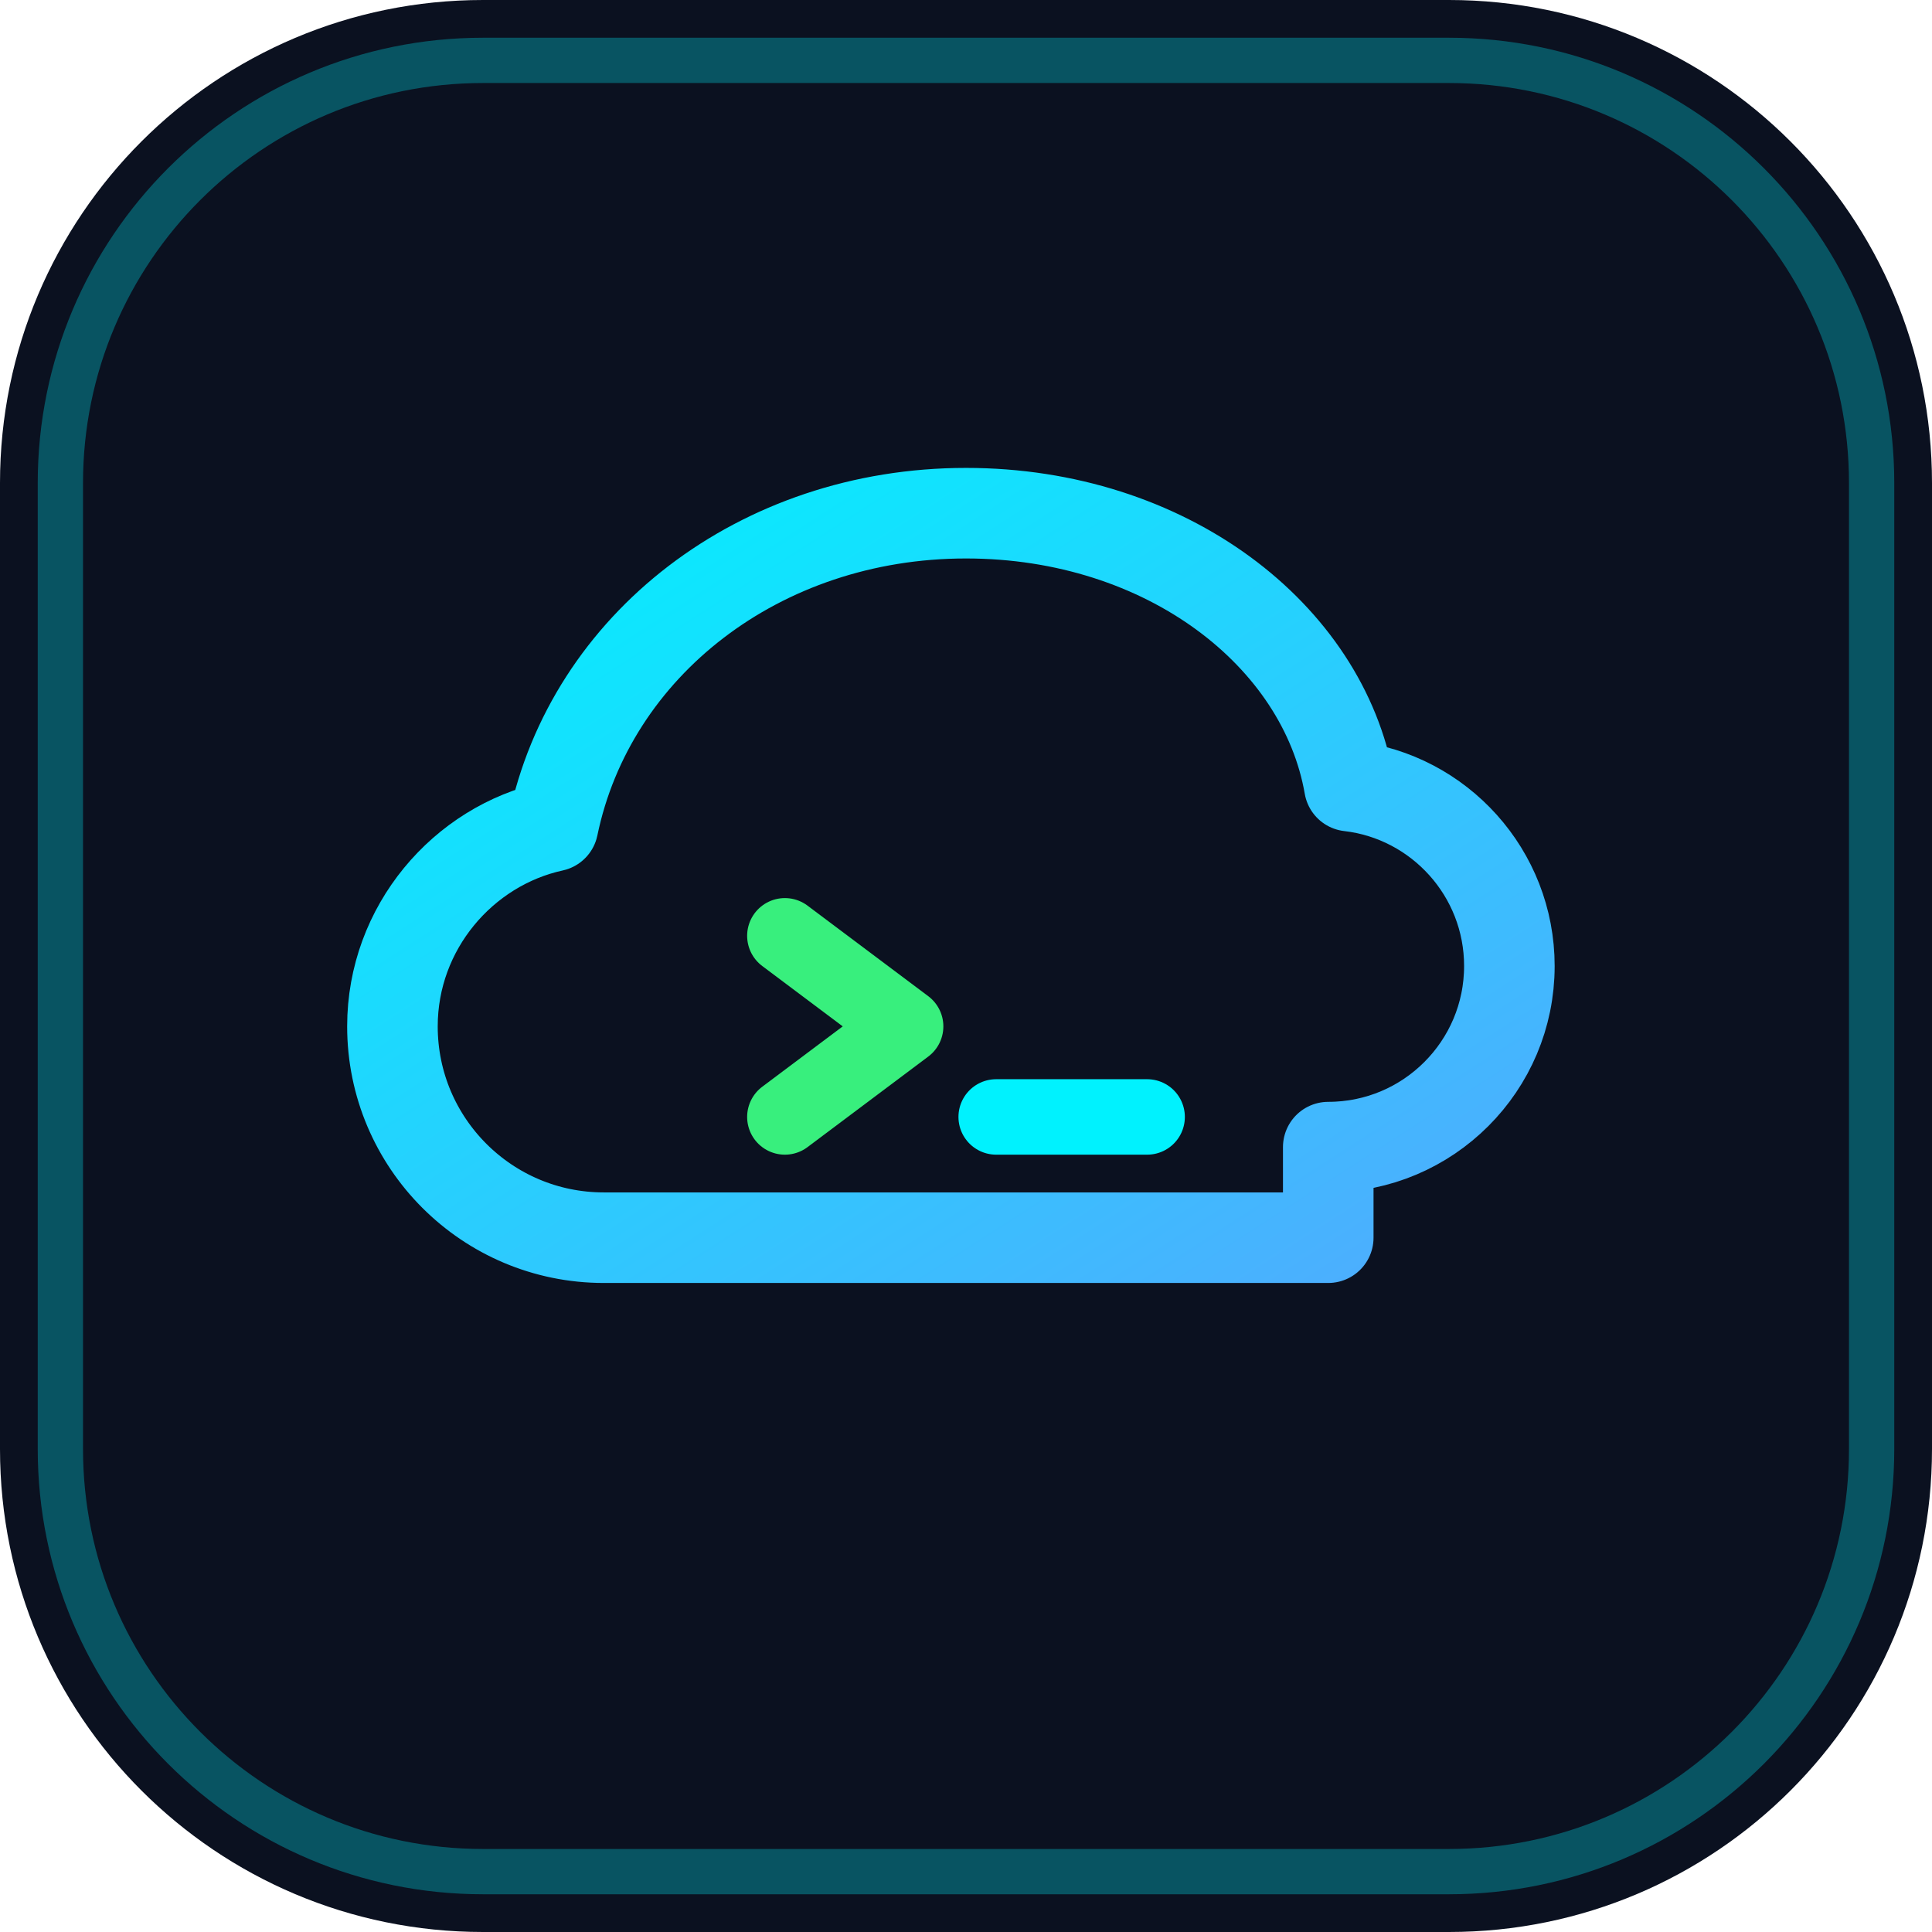
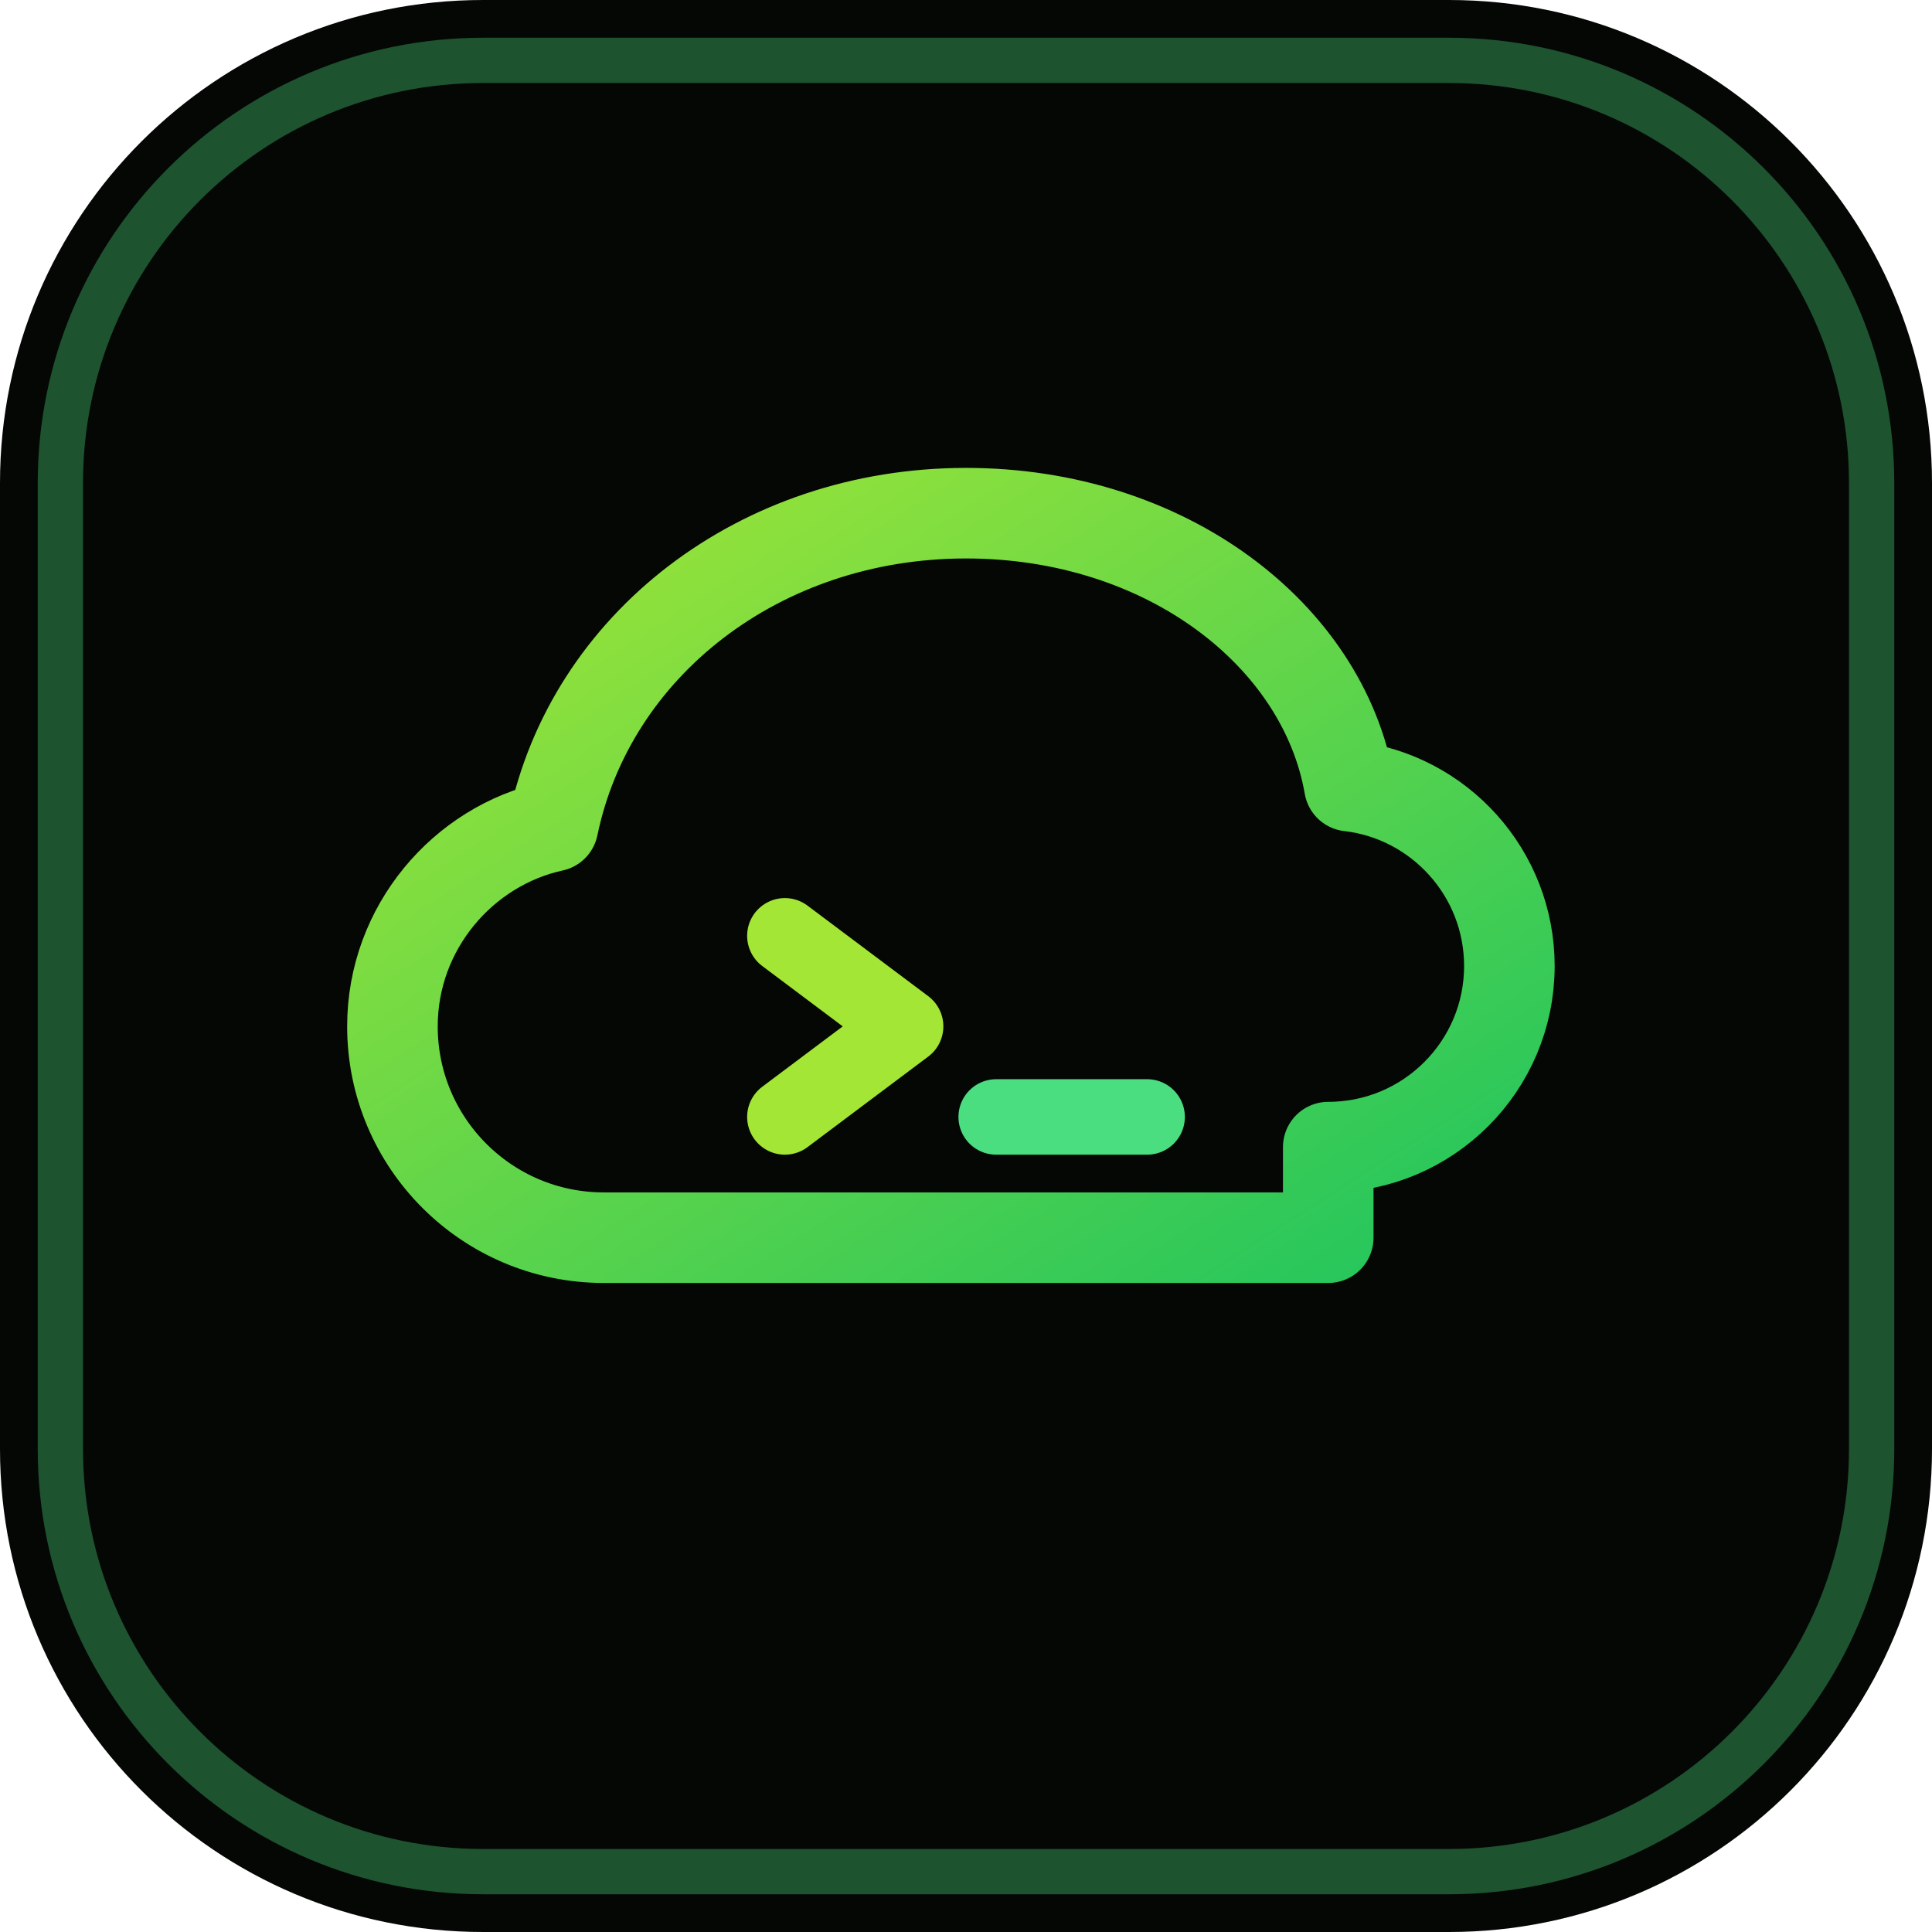
<svg xmlns="http://www.w3.org/2000/svg" viewBox="0 0 64 64" fill="none">
  <defs>
    <linearGradient id="cloudGrad" x1="0%" y1="0%" x2="100%" y2="100%">
-       <stop offset="0%" stop-color="#00f2fe" />
-       <stop offset="100%" stop-color="#4facfe" />
+       <stop offset="0%" stop-color="#a3e635" />
+       <stop offset="100%" stop-color="#22c55e" />
    </linearGradient>
    <linearGradient id="glow" x1="0%" y1="0%" x2="100%" y2="100%">
-       <stop offset="0%" stop-color="#38ef7d" />
-       <stop offset="100%" stop-color="#11998e" />
+       <stop offset="0%" stop-color="#4ade80" />
+       <stop offset="100%" stop-color="#10b981" />
    </linearGradient>
  </defs>
-   <rect width="64" height="64" rx="16" fill="#0b1120" />
-   <rect x="2" y="2" width="60" height="60" rx="14" stroke="#00f2fe" stroke-opacity="0.3" stroke-width="1.5" />
+   <rect width="64" height="64" rx="16" fill="#050705" />
+   <rect x="2" y="2" width="60" height="60" rx="14" stroke="#4ade80" stroke-opacity="0.35" stroke-width="1.5" />
  <path d="M44 38c3.314 0 6-2.686 6-6 0-3.08-2.324-5.617-5.3-5.96C43.834 21.05 38.647 17 32 17c-6.84 0-12.44 4.38-13.68 10.37C15.34 28.02 13 30.73 13 34c0 3.866 3.134 7 7 7h24z" stroke="url(#cloudGrad)" stroke-width="3" stroke-linecap="round" stroke-linejoin="round" fill="none" />
-   <path d="M26 31l4 3-4 3" stroke="#38ef7d" stroke-width="2.5" stroke-linecap="round" stroke-linejoin="round" />
-   <line x1="33" y1="37" x2="38" y2="37" stroke="#00f2fe" stroke-width="2.5" stroke-linecap="round" />
+   <path d="M26 31l4 3-4 3" stroke="#a3e635" stroke-width="2.5" stroke-linecap="round" stroke-linejoin="round" />
+   <line x1="33" y1="37" x2="38" y2="37" stroke="#4ade80" stroke-width="2.5" stroke-linecap="round" />
</svg>
